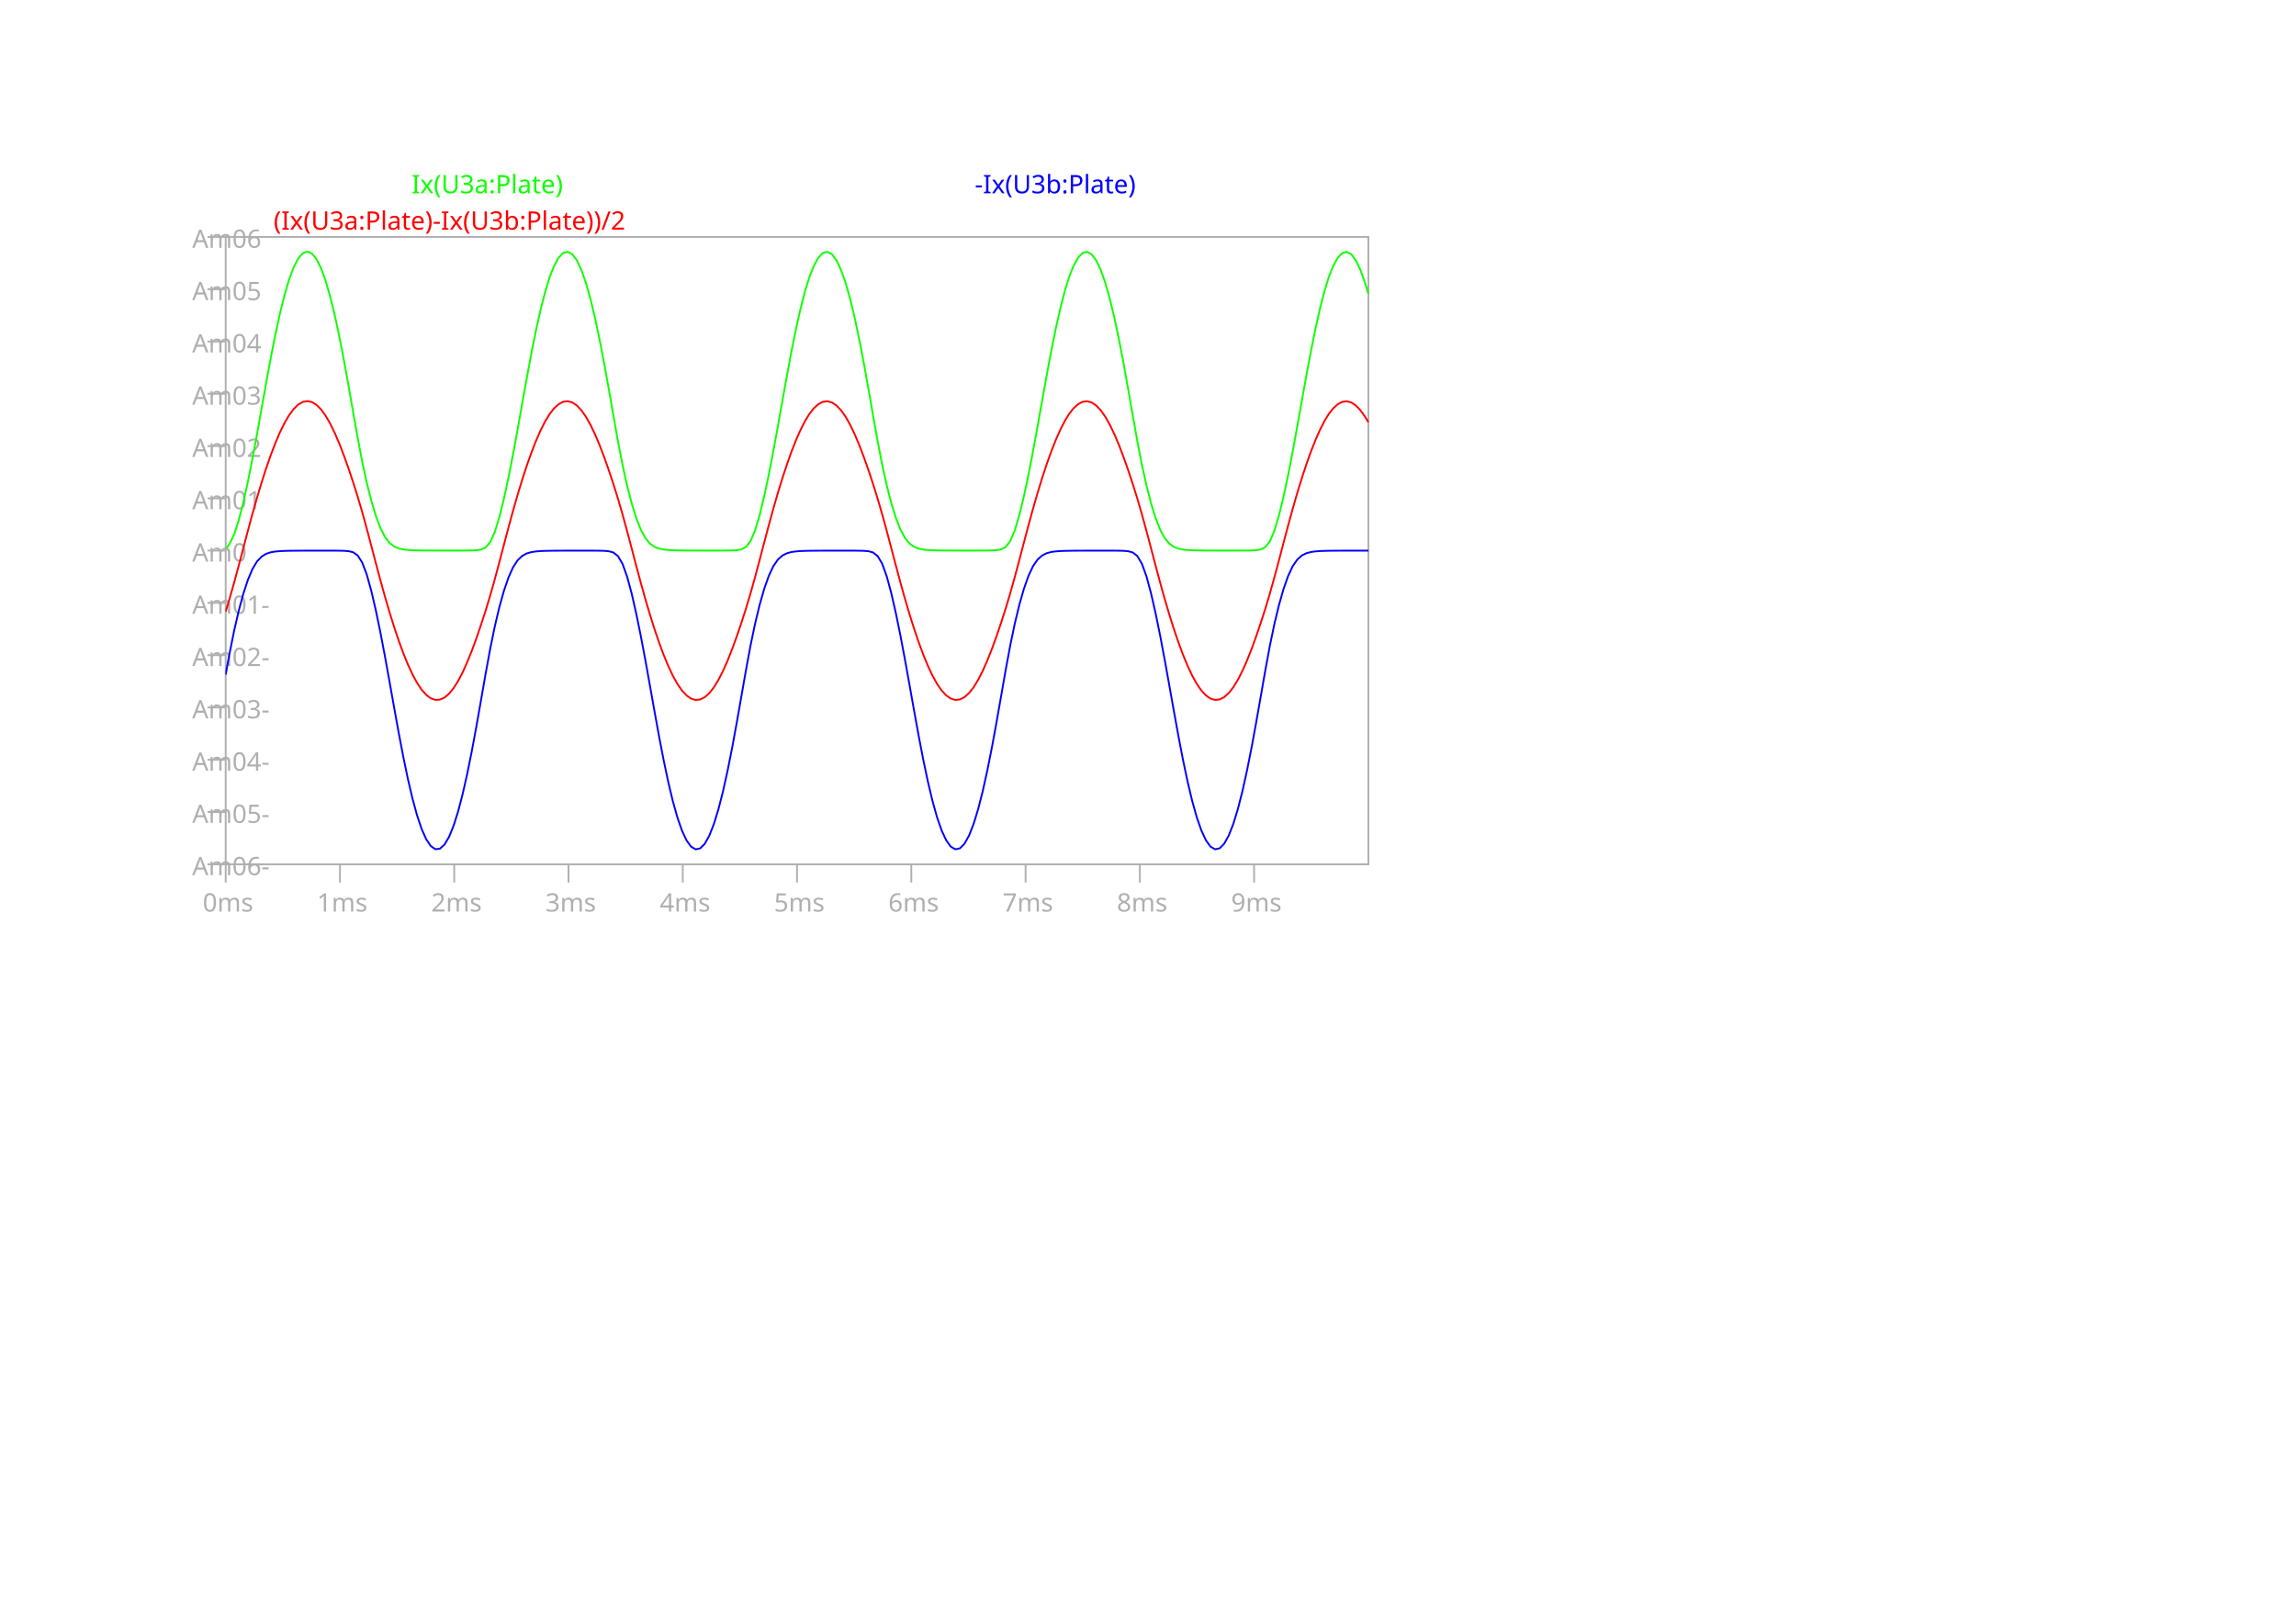
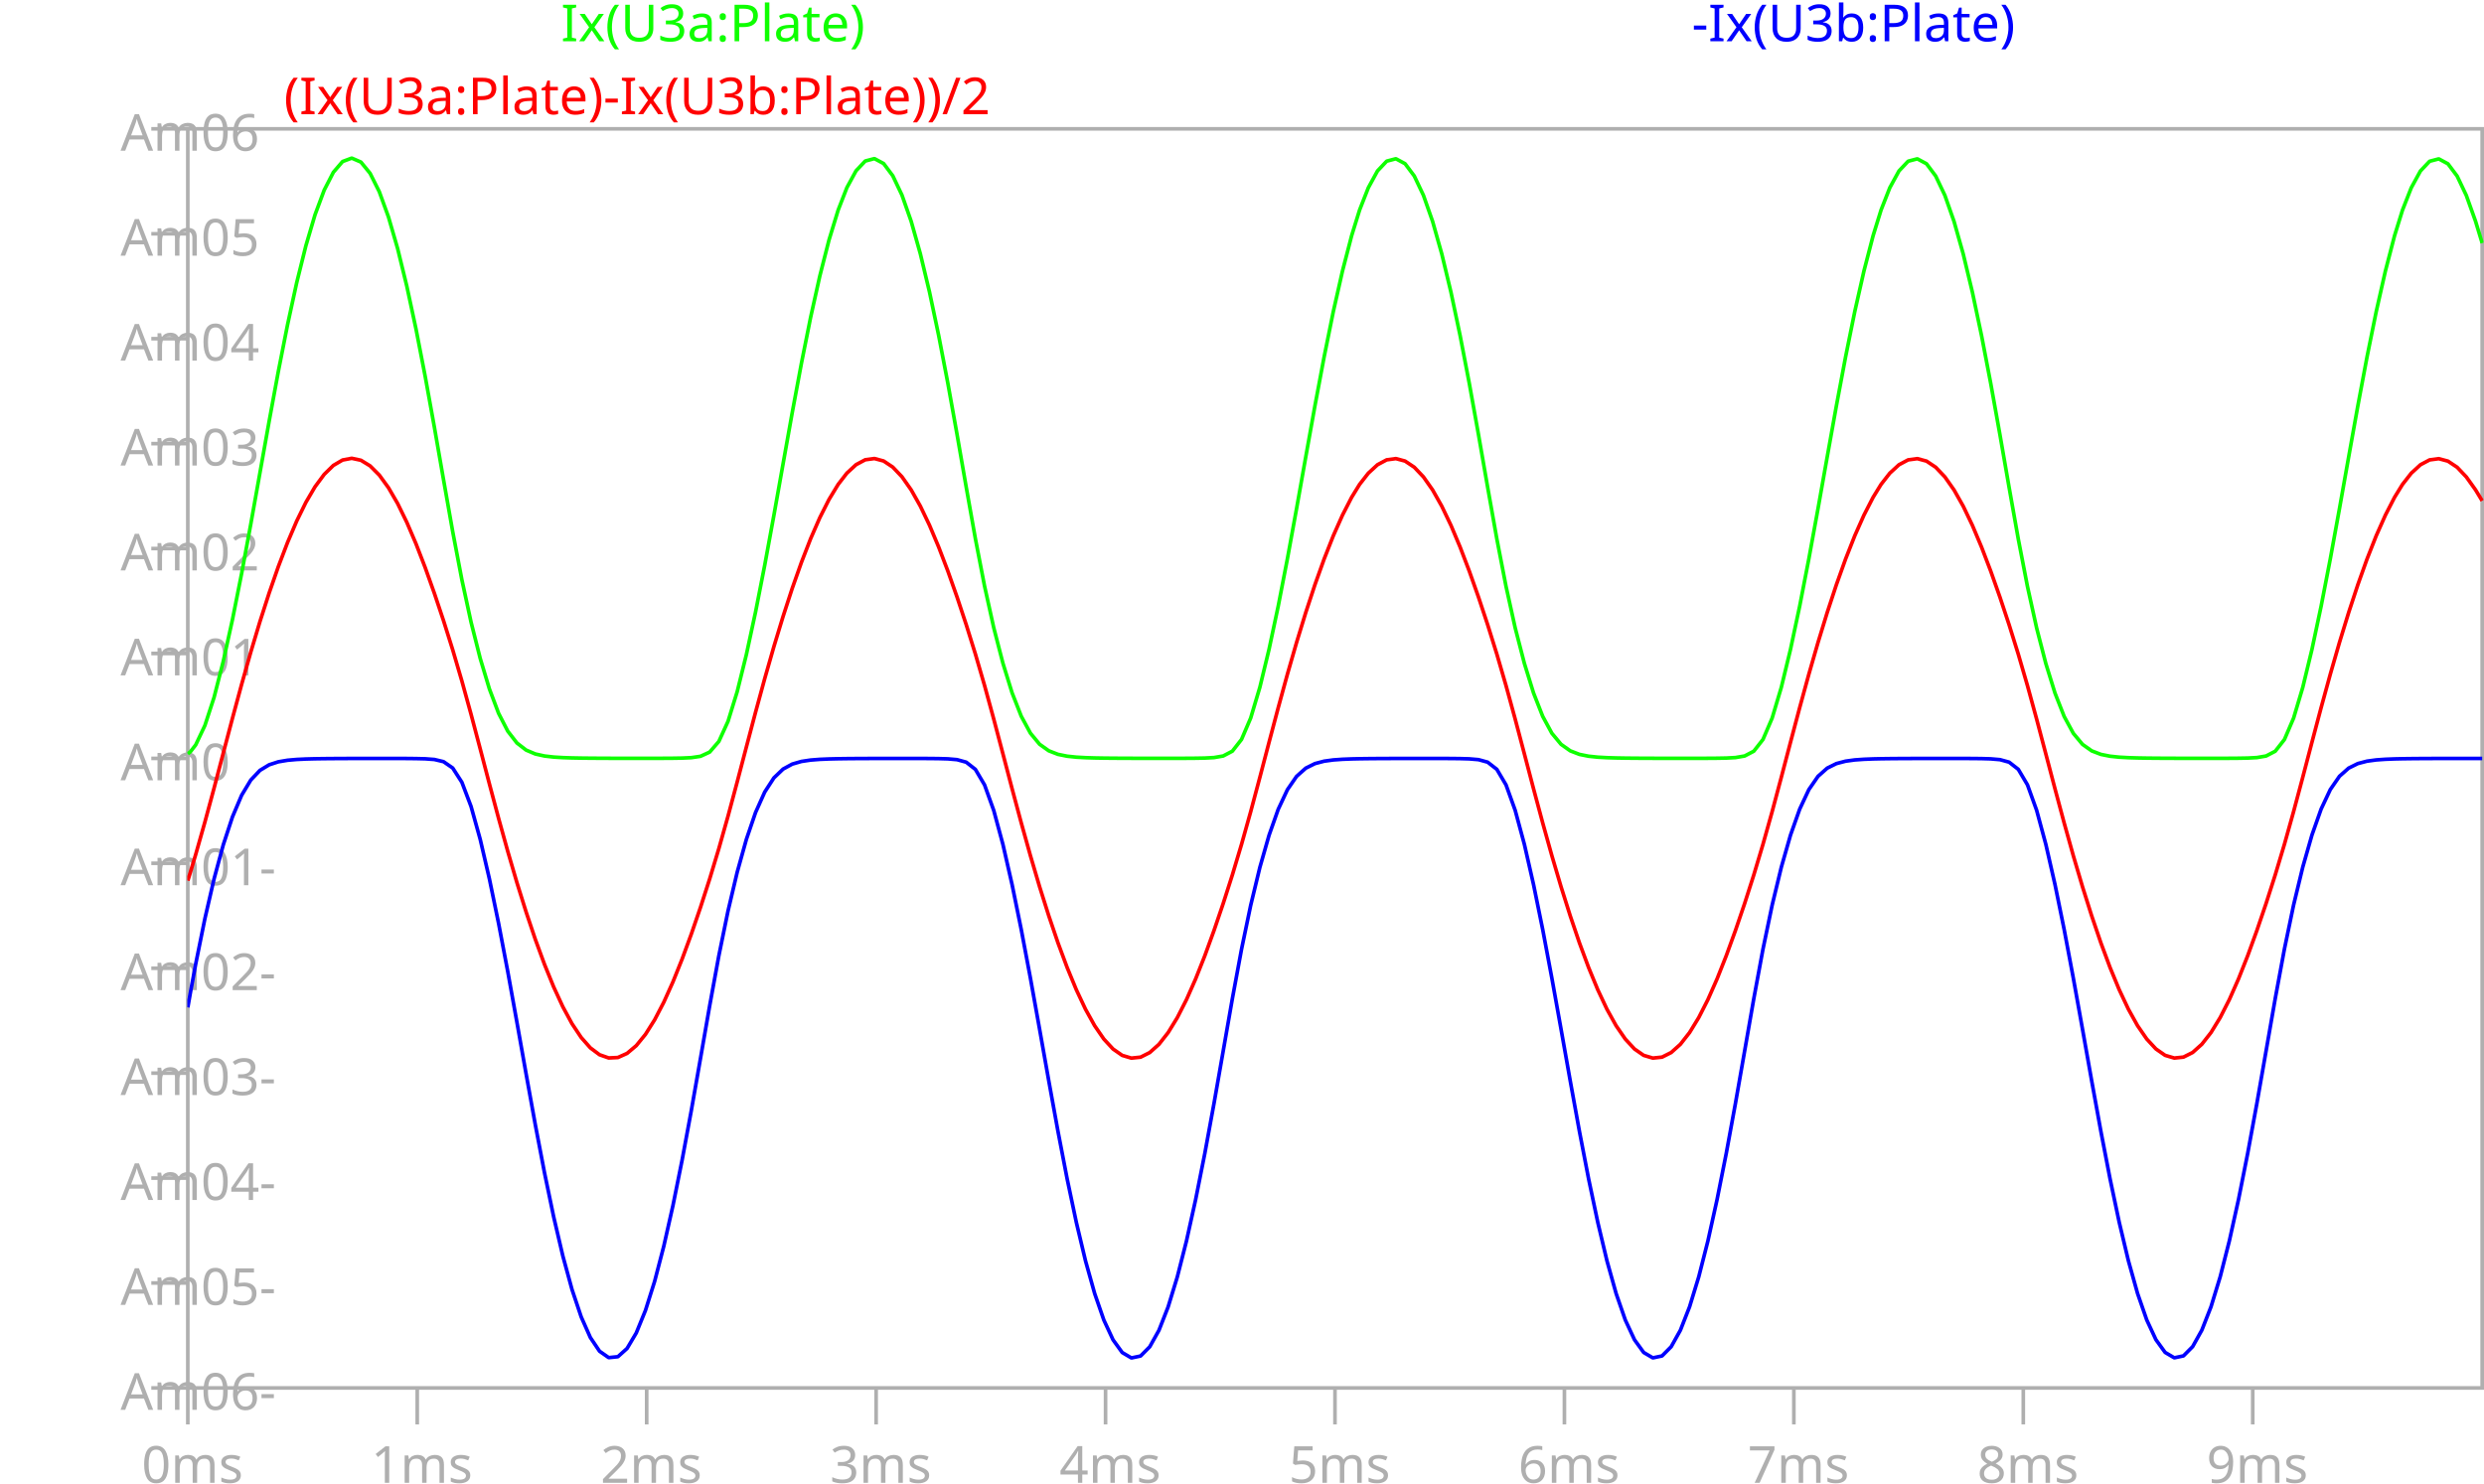
- <svg xmlns="http://www.w3.org/2000/svg" version="1.1" id="svg280" xml:space="preserve" width="1122.52" height="793.72" viewBox="0 0 1683.78 1190.58">
+ <svg xmlns="http://www.w3.org/2000/svg" version="1.1" id="svg280" xml:space="preserve" width="604.841" height="361.338" viewBox="0 0 907.262 542.007">
  <defs id="defs284">
    <clipPath clipPathUnits="userSpaceOnUse" id="clipPath298">
      <path d="m 375,299.582 h 1729.17 v 2908.34 H 375 Z" id="path296" />
    </clipPath>
    <clipPath clipPathUnits="userSpaceOnUse" id="clipPath494">
      <path d="m 500,370.418 h 1437.5 v 2620.83 H 500 Z" id="path492" />
    </clipPath>
    <clipPath clipPathUnits="userSpaceOnUse" id="clipPath504">
      <path d="m 375,299.582 h 1729.17 v 2908.34 H 375 Z" id="path502" />
    </clipPath>
    <clipPath clipPathUnits="userSpaceOnUse" id="clipPath518">
      <path d="m 500,370.418 h 1437.5 v 2620.83 H 500 Z" id="path516" />
    </clipPath>
    <clipPath clipPathUnits="userSpaceOnUse" id="clipPath528">
      <path d="m 375,299.582 h 1729.17 v 2908.34 H 375 Z" id="path526" />
    </clipPath>
    <clipPath clipPathUnits="userSpaceOnUse" id="clipPath542">
      <path d="m 500,370.418 h 1437.5 v 2620.83 H 500 Z" id="path540" />
    </clipPath>
  </defs>
-   <g id="g288" transform="matrix(0,-1.333333,-1.333333,0,1122.52,793.72)">
+   <g id="g288" transform="matrix(0,-1.333333,-1.333333,0,1025.605,667.076)">
    <g id="g290" transform="scale(0.24)">
      <g id="g292">
        <g id="g294" clip-path="url(#clipPath298)">
          <path d="M 500,2990.65 H 458.332" style="fill:none;stroke:#afafaf;stroke-width:4.167;stroke-linecap:butt;stroke-linejoin:miter;stroke-miterlimit:10;stroke-dasharray:none;stroke-opacity:1" id="path300" />
          <g id="g302" transform="scale(4.16667)">
            <text transform="matrix(0,-1,-1,0,94.0003,730.4)" style="font-variant:normal;font-weight:normal;font-size:14px;font-family:Menlo;-inkscape-font-specification:Menlo-Regular;writing-mode:lr-tb;fill:#afafaf;fill-opacity:1;fill-rule:nonzero;stroke:none" id="text306">
              <tspan x="0 8.428 16.855" y="0" id="tspan304">0ms</tspan>
            </text>
          </g>
          <path d="M 500,2728.78 H 458.332" style="fill:none;stroke:#afafaf;stroke-width:4.167;stroke-linecap:butt;stroke-linejoin:miter;stroke-miterlimit:10;stroke-dasharray:none;stroke-opacity:1" id="path308" />
          <g id="g310" transform="scale(4.16667)">
            <text transform="matrix(0,-1,-1,0,94.0003,667.55)" style="font-variant:normal;font-weight:normal;font-size:14px;font-family:Menlo;-inkscape-font-specification:Menlo-Regular;writing-mode:lr-tb;fill:#afafaf;fill-opacity:1;fill-rule:nonzero;stroke:none" id="text314">
              <tspan x="0 8.428 16.855" y="0" id="tspan312">1ms</tspan>
            </text>
          </g>
          <path d="M 500,2466.9 H 458.332" style="fill:none;stroke:#afafaf;stroke-width:4.167;stroke-linecap:butt;stroke-linejoin:miter;stroke-miterlimit:10;stroke-dasharray:none;stroke-opacity:1" id="path316" />
          <g id="g318" transform="scale(4.16667)">
            <text transform="matrix(0,-1,-1,0,94.0003,604.7)" style="font-variant:normal;font-weight:normal;font-size:14px;font-family:Menlo;-inkscape-font-specification:Menlo-Regular;writing-mode:lr-tb;fill:#afafaf;fill-opacity:1;fill-rule:nonzero;stroke:none" id="text322">
              <tspan x="0 8.428 16.855" y="0" id="tspan320">2ms</tspan>
            </text>
          </g>
          <path d="M 500,2205.03 H 458.332" style="fill:none;stroke:#afafaf;stroke-width:4.167;stroke-linecap:butt;stroke-linejoin:miter;stroke-miterlimit:10;stroke-dasharray:none;stroke-opacity:1" id="path324" />
          <g id="g326" transform="scale(4.16667)">
            <text transform="matrix(0,-1,-1,0,94.0003,541.85)" style="font-variant:normal;font-weight:normal;font-size:14px;font-family:Menlo;-inkscape-font-specification:Menlo-Regular;writing-mode:lr-tb;fill:#afafaf;fill-opacity:1;fill-rule:nonzero;stroke:none" id="text330">
              <tspan x="0 8.427 16.855" y="0" id="tspan328">3ms</tspan>
            </text>
          </g>
          <path d="M 500,1943.15 H 458.332" style="fill:none;stroke:#afafaf;stroke-width:4.167;stroke-linecap:butt;stroke-linejoin:miter;stroke-miterlimit:10;stroke-dasharray:none;stroke-opacity:1" id="path332" />
          <g id="g334" transform="scale(4.16667)">
            <text transform="matrix(0,-1,-1,0,94.0003,479)" style="font-variant:normal;font-weight:normal;font-size:14px;font-family:Menlo;-inkscape-font-specification:Menlo-Regular;writing-mode:lr-tb;fill:#afafaf;fill-opacity:1;fill-rule:nonzero;stroke:none" id="text338">
              <tspan x="0 8.427 16.855" y="0" id="tspan336">4ms</tspan>
            </text>
          </g>
          <path d="M 500,1681.28 H 458.332" style="fill:none;stroke:#afafaf;stroke-width:4.167;stroke-linecap:butt;stroke-linejoin:miter;stroke-miterlimit:10;stroke-dasharray:none;stroke-opacity:1" id="path340" />
          <g id="g342" transform="scale(4.16667)">
            <text transform="matrix(0,-1,-1,0,94.0003,416.15)" style="font-variant:normal;font-weight:normal;font-size:14px;font-family:Menlo;-inkscape-font-specification:Menlo-Regular;writing-mode:lr-tb;fill:#afafaf;fill-opacity:1;fill-rule:nonzero;stroke:none" id="text346">
              <tspan x="0 8.427 16.855" y="0" id="tspan344">5ms</tspan>
            </text>
          </g>
          <path d="M 500,1419.41 H 458.332" style="fill:none;stroke:#afafaf;stroke-width:4.167;stroke-linecap:butt;stroke-linejoin:miter;stroke-miterlimit:10;stroke-dasharray:none;stroke-opacity:1" id="path348" />
          <g id="g350" transform="scale(4.16667)">
            <text transform="matrix(0,-1,-1,0,94.0003,353.3)" style="font-variant:normal;font-weight:normal;font-size:14px;font-family:Menlo;-inkscape-font-specification:Menlo-Regular;writing-mode:lr-tb;fill:#afafaf;fill-opacity:1;fill-rule:nonzero;stroke:none" id="text354">
              <tspan x="0 8.427 16.855" y="0" id="tspan352">6ms</tspan>
            </text>
          </g>
          <path d="M 500,1157.53 H 458.332" style="fill:none;stroke:#afafaf;stroke-width:4.167;stroke-linecap:butt;stroke-linejoin:miter;stroke-miterlimit:10;stroke-dasharray:none;stroke-opacity:1" id="path356" />
          <g id="g358" transform="scale(4.16667)">
            <text transform="matrix(0,-1,-1,0,94.0003,290.451)" style="font-variant:normal;font-weight:normal;font-size:14px;font-family:Menlo;-inkscape-font-specification:Menlo-Regular;writing-mode:lr-tb;fill:#afafaf;fill-opacity:1;fill-rule:nonzero;stroke:none" id="text362">
              <tspan x="0 8.428 16.856" y="0" id="tspan360">7ms</tspan>
            </text>
          </g>
          <path d="M 500,895.656 H 458.332" style="fill:none;stroke:#afafaf;stroke-width:4.167;stroke-linecap:butt;stroke-linejoin:miter;stroke-miterlimit:10;stroke-dasharray:none;stroke-opacity:1" id="path364" />
          <g id="g366" transform="scale(4.16667)">
            <text transform="matrix(0,-1,-1,0,94.0003,227.601)" style="font-variant:normal;font-weight:normal;font-size:14px;font-family:Menlo;-inkscape-font-specification:Menlo-Regular;writing-mode:lr-tb;fill:#afafaf;fill-opacity:1;fill-rule:nonzero;stroke:none" id="text370">
              <tspan x="0 8.428 16.856" y="0" id="tspan368">8ms</tspan>
            </text>
          </g>
          <path d="M 500,633.781 H 458.332" style="fill:none;stroke:#afafaf;stroke-width:4.167;stroke-linecap:butt;stroke-linejoin:miter;stroke-miterlimit:10;stroke-dasharray:none;stroke-opacity:1" id="path372" />
          <g id="g374" transform="scale(4.16667)">
            <text transform="matrix(0,-1,-1,0,94.0003,164.751)" style="font-variant:normal;font-weight:normal;font-size:14px;font-family:Menlo;-inkscape-font-specification:Menlo-Regular;writing-mode:lr-tb;fill:#afafaf;fill-opacity:1;fill-rule:nonzero;stroke:none" id="text380">
              <tspan x="0 8.428 16.855" y="0" id="tspan376">9ms</tspan>
              <tspan x="-571.434 -579.863 -588.291 -596.72 -605.149" y="-20" id="tspan378">Am06-</tspan>
            </text>
          </g>
          <path d="m 500,2990.65 v 41.67" style="fill:none;stroke:#afafaf;stroke-width:4.167;stroke-linecap:butt;stroke-linejoin:miter;stroke-miterlimit:10;stroke-dasharray:none;stroke-opacity:1" id="path382" />
          <g id="g384" transform="scale(4.16667)">
            <text transform="matrix(0,-1,-1,0,142.75,736.185)" style="font-variant:normal;font-weight:normal;font-size:14px;font-family:Menlo;-inkscape-font-specification:Menlo-Regular;writing-mode:lr-tb;fill:#afafaf;fill-opacity:1;fill-rule:nonzero;stroke:none" id="text388">
              <tspan x="0 -8.429 -16.857 -25.286 -33.715" y="0" id="tspan386">Am05-</tspan>
            </text>
          </g>
          <path d="m 619.793,2990.65 v 41.67" style="fill:none;stroke:#afafaf;stroke-width:4.167;stroke-linecap:butt;stroke-linejoin:miter;stroke-miterlimit:10;stroke-dasharray:none;stroke-opacity:1" id="path390" />
          <g id="g392" transform="scale(4.16667)">
            <text transform="matrix(0,-1,-1,0,171.5,736.185)" style="font-variant:normal;font-weight:normal;font-size:14px;font-family:Menlo;-inkscape-font-specification:Menlo-Regular;writing-mode:lr-tb;fill:#afafaf;fill-opacity:1;fill-rule:nonzero;stroke:none" id="text396">
              <tspan x="0 -8.429 -16.857 -25.286 -33.715" y="0" id="tspan394">Am04-</tspan>
            </text>
          </g>
          <path d="m 739.582,2990.65 v 41.67" style="fill:none;stroke:#afafaf;stroke-width:4.167;stroke-linecap:butt;stroke-linejoin:miter;stroke-miterlimit:10;stroke-dasharray:none;stroke-opacity:1" id="path398" />
          <g id="g400" transform="scale(4.16667)">
            <text transform="matrix(0,-1,-1,0,200.25,736.185)" style="font-variant:normal;font-weight:normal;font-size:14px;font-family:Menlo;-inkscape-font-specification:Menlo-Regular;writing-mode:lr-tb;fill:#afafaf;fill-opacity:1;fill-rule:nonzero;stroke:none" id="text404">
              <tspan x="0 -8.429 -16.857 -25.286 -33.715" y="0" id="tspan402">Am03-</tspan>
            </text>
          </g>
          <path d="m 859.375,2990.65 v 41.67" style="fill:none;stroke:#afafaf;stroke-width:4.167;stroke-linecap:butt;stroke-linejoin:miter;stroke-miterlimit:10;stroke-dasharray:none;stroke-opacity:1" id="path406" />
          <g id="g408" transform="scale(4.16667)">
            <text transform="matrix(0,-1,-1,0,229,736.185)" style="font-variant:normal;font-weight:normal;font-size:14px;font-family:Menlo;-inkscape-font-specification:Menlo-Regular;writing-mode:lr-tb;fill:#afafaf;fill-opacity:1;fill-rule:nonzero;stroke:none" id="text412">
              <tspan x="0 -8.429 -16.857 -25.286 -33.715" y="0" id="tspan410">Am02-</tspan>
            </text>
          </g>
          <path d="m 979.168,2990.65 v 41.67" style="fill:none;stroke:#afafaf;stroke-width:4.167;stroke-linecap:butt;stroke-linejoin:miter;stroke-miterlimit:10;stroke-dasharray:none;stroke-opacity:1" id="path414" />
          <g id="g416" transform="scale(4.16667)">
            <text transform="matrix(0,-1,-1,0,257.75,736.185)" style="font-variant:normal;font-weight:normal;font-size:14px;font-family:Menlo;-inkscape-font-specification:Menlo-Regular;writing-mode:lr-tb;fill:#afafaf;fill-opacity:1;fill-rule:nonzero;stroke:none" id="text420">
              <tspan x="0 -8.429 -16.857 -25.286 -33.715" y="0" id="tspan418">Am01-</tspan>
            </text>
          </g>
          <path d="m 1098.96,2990.65 v 41.67" style="fill:none;stroke:#afafaf;stroke-width:4.167;stroke-linecap:butt;stroke-linejoin:miter;stroke-miterlimit:10;stroke-dasharray:none;stroke-opacity:1" id="path422" />
          <g id="g424" transform="scale(4.16667)">
            <text transform="matrix(0,-1,-1,0,286.5,736.185)" style="font-variant:normal;font-weight:normal;font-size:14px;font-family:Menlo;-inkscape-font-specification:Menlo-Regular;writing-mode:lr-tb;fill:#afafaf;fill-opacity:1;fill-rule:nonzero;stroke:none" id="text428">
              <tspan x="0 -8.429 -16.857" y="0" id="tspan426">Am0</tspan>
            </text>
          </g>
          <path d="m 1218.75,2990.65 v 41.67" style="fill:none;stroke:#afafaf;stroke-width:4.167;stroke-linecap:butt;stroke-linejoin:miter;stroke-miterlimit:10;stroke-dasharray:none;stroke-opacity:1" id="path430" />
          <g id="g432" transform="scale(4.16667)">
            <text transform="matrix(0,-1,-1,0,315.25,736.185)" style="font-variant:normal;font-weight:normal;font-size:14px;font-family:Menlo;-inkscape-font-specification:Menlo-Regular;writing-mode:lr-tb;fill:#afafaf;fill-opacity:1;fill-rule:nonzero;stroke:none" id="text436">
              <tspan x="0 -8.429 -16.857 -25.286" y="0" id="tspan434">Am01</tspan>
            </text>
          </g>
          <path d="m 1338.54,2990.65 v 41.67" style="fill:none;stroke:#afafaf;stroke-width:4.167;stroke-linecap:butt;stroke-linejoin:miter;stroke-miterlimit:10;stroke-dasharray:none;stroke-opacity:1" id="path438" />
          <g id="g440" transform="scale(4.16667)">
            <text transform="matrix(0,-1,-1,0,344,736.185)" style="font-variant:normal;font-weight:normal;font-size:14px;font-family:Menlo;-inkscape-font-specification:Menlo-Regular;writing-mode:lr-tb;fill:#afafaf;fill-opacity:1;fill-rule:nonzero;stroke:none" id="text444">
              <tspan x="0 -8.429 -16.857 -25.286" y="0" id="tspan442">Am02</tspan>
            </text>
          </g>
          <path d="m 1458.33,2990.65 v 41.67" style="fill:none;stroke:#afafaf;stroke-width:4.167;stroke-linecap:butt;stroke-linejoin:miter;stroke-miterlimit:10;stroke-dasharray:none;stroke-opacity:1" id="path446" />
          <g id="g448" transform="scale(4.16667)">
            <text transform="matrix(0,-1,-1,0,372.75,736.185)" style="font-variant:normal;font-weight:normal;font-size:14px;font-family:Menlo;-inkscape-font-specification:Menlo-Regular;writing-mode:lr-tb;fill:#afafaf;fill-opacity:1;fill-rule:nonzero;stroke:none" id="text452">
              <tspan x="0 -8.429 -16.857 -25.286" y="0" id="tspan450">Am03</tspan>
            </text>
          </g>
          <path d="m 1578.13,2990.65 v 41.67" style="fill:none;stroke:#afafaf;stroke-width:4.167;stroke-linecap:butt;stroke-linejoin:miter;stroke-miterlimit:10;stroke-dasharray:none;stroke-opacity:1" id="path454" />
          <g id="g456" transform="scale(4.16667)">
            <text transform="matrix(0,-1,-1,0,401.5,736.185)" style="font-variant:normal;font-weight:normal;font-size:14px;font-family:Menlo;-inkscape-font-specification:Menlo-Regular;writing-mode:lr-tb;fill:#afafaf;fill-opacity:1;fill-rule:nonzero;stroke:none" id="text460">
              <tspan x="0 -8.429 -16.857 -25.286" y="0" id="tspan458">Am04</tspan>
            </text>
          </g>
          <path d="m 1697.92,2990.65 v 41.67" style="fill:none;stroke:#afafaf;stroke-width:4.167;stroke-linecap:butt;stroke-linejoin:miter;stroke-miterlimit:10;stroke-dasharray:none;stroke-opacity:1" id="path462" />
          <g id="g464" transform="scale(4.16667)">
            <text transform="matrix(0,-1,-1,0,430.25,736.185)" style="font-variant:normal;font-weight:normal;font-size:14px;font-family:Menlo;-inkscape-font-specification:Menlo-Regular;writing-mode:lr-tb;fill:#afafaf;fill-opacity:1;fill-rule:nonzero;stroke:none" id="text468">
              <tspan x="0 -8.429 -16.857 -25.286" y="0" id="tspan466">Am05</tspan>
            </text>
          </g>
          <path d="m 1817.71,2990.65 v 41.67" style="fill:none;stroke:#afafaf;stroke-width:4.167;stroke-linecap:butt;stroke-linejoin:miter;stroke-miterlimit:10;stroke-dasharray:none;stroke-opacity:1" id="path470" />
          <g id="g472" transform="scale(4.16667)">
            <text transform="matrix(0,-1,-1,0,459,736.185)" style="font-variant:normal;font-weight:normal;font-size:14px;font-family:Menlo;-inkscape-font-specification:Menlo-Regular;writing-mode:lr-tb;fill:#afafaf;fill-opacity:1;fill-rule:nonzero;stroke:none" id="text476">
              <tspan x="0 -8.429 -16.857 -25.286" y="0" id="tspan474">Am06</tspan>
            </text>
          </g>
          <path d="m 1937.5,2990.65 v 41.67" style="fill:none;stroke:#afafaf;stroke-width:4.167;stroke-linecap:butt;stroke-linejoin:miter;stroke-miterlimit:10;stroke-dasharray:none;stroke-opacity:1" id="path478" />
          <path d="m 500,371.906 h 1437.5 v 2618.75 H 500 Z" style="fill:none;stroke:#afafaf;stroke-width:4.167;stroke-linecap:butt;stroke-linejoin:miter;stroke-miterlimit:10;stroke-dasharray:none;stroke-opacity:1" id="path480" />
          <g id="g482" transform="scale(4.16667)">
            <text transform="matrix(0,-1,-1,0,489,615.543)" style="font-variant:normal;font-weight:normal;font-size:14px;font-family:Menlo;-inkscape-font-specification:Menlo-Regular;writing-mode:lr-tb;fill:#0eff00;fill-opacity:1;fill-rule:nonzero;stroke:none" id="text486">
              <tspan x="0 8.427 16.855 25.283 33.711 42.139 50.566 58.994 67.422 75.85 84.278 92.706 101.133" y="0" id="tspan484">Ix(U3a:Plate)</tspan>
            </text>
          </g>
        </g>
      </g>
      <g id="g488">
        <g id="g490" clip-path="url(#clipPath494)">
          <path d="m 1223.94,2990.65 v 0 l 2.44,-3.01 7.82,-6.03 22.15,-10.47 32.13,-10.48 41.05,-10.47 47.6,-10.48 52.68,-10.47 56.5,-10.48 58.65,-10.47 58.74,-10.48 56.78,-10.47 53.13,-10.48 48.16,-10.47 42.2,-10.48 35.48,-10.47 28.15,-10.48 20.36,-10.47 12.23,-10.48 3.9,-10.47 -4.52,-10.48 -12.84,-10.47 -20.97,-10.48 -28.82,-10.47 -36.15,-10.48 -42.88,-10.47 -48.88,-10.48 -54,-10.47 -57.95,-10.48 -60.1,-10.47 -59.32,-10.48 -54.98,-10.47 -48.38,-10.48 -41.49,-10.47 -34.8,-10.48 -27.77,-10.47 -20.4,-10.48 -13.52,-10.47 -8.08,-10.48 -4.44,-10.47 -2.32,-10.48 -1.21,-10.47 -0.64,-10.48 -0.34,-10.47 -0.2,-10.48 -0.11,-10.47 -0.07,-10.48 -0.05,-10.47 -0.02,-10.48 -0.02,-10.47 -0.01,-10.48 v -10.47 l 0.01,-10.48 0.04,-10.47 0.07,-10.48 0.17,-10.47 0.49,-10.48 1.54,-10.47 4.81,-10.48 12.14,-10.47 22.97,-10.48 33.89,-10.47 42.35,-10.48 48.6,-10.47 53.47,-10.48 57.03,-10.47 58.82,-10.48 58.54,-10.47 56.23,-10.48 52.31,-10.47 47.15,-10.48 41.04,-10.47 34.28,-10.48 25.68,-9.98 19.2,-10.47 11.12,-10.48 2.77,-10.47 -5.64,-10.48 -13.96,-10.47 -22.06,-10.47 -29.81,-10.48 -37.07,-10.47 -43.72,-10.48 -49.63,-10.47 -54.59,-10.48 -58.35,-10.48 -60.2,-10.47 -58.93,-10.48 -54.15,-10.47 -47.42,-10.47 -40.57,-10.48 -33.84,-10.47 -26.73,-10.48 -19.36,-10.48 -12.64,-10.47 -7.45,-10.48 -4.05,-10.47 -2.11,-10.48 -1.1,-10.47 -0.58,-10.47 -0.32,-10.48 -0.18,-10.47 -0.11,-10.48 -0.06,-10.47 -0.04,-10.48 -0.03,-10.48 -0.01,-10.47 -0.01,-10.48 v -10.47 l 0.02,-10.47 0.03,-10.48 0.08,-10.47 0.19,-10.48 0.56,-10.47 1.8,-10.48 5.5,-10.48 13.4,-10.47 24.49,-10.48 35.15,-10.47 43.29,-10.47 49.34,-10.48 54.04,-10.47 57.39,-10.48 58.92,-10.47 58.34,-10.48 55.79,-10.48 51.69,-10.47 46.37,-10.48 40.39,-10.47 29.34,-9.09 25.4,-9.97 19.18,-10.47 11.11,-10.48 2.76,-10.47 -5.65,-10.48 -13.97,-10.47 -22.07,-10.47 -29.81,-10.48 -37.09,-10.47 -43.73,-10.48 -49.63,-10.47 -54.6,-10.48 -58.36,-10.48 -60.19,-10.47 -58.94,-10.48 -54.16,-10.47 -47.41,-10.47 -40.55,-10.48 -33.81,-10.47 -26.7,-10.48 -19.32,-10.47 -12.6,-10.48 -7.41,-10.48 -4.04,-10.47 -2.11,-10.48 -1.09,-10.47 -0.58,-10.47 -0.31,-10.48 -0.18,-10.47 -0.11,-10.48 -0.06,-10.47 -0.04,-10.48 -0.03,-10.48 -0.01,-10.47 -0.01,-10.48 v -10.47 l 0.02,-10.47 0.03,-10.48 0.08,-10.47 0.19,-10.48 0.56,-10.47 1.79,-10.48 5.48,-10.48 13.39,-10.47 24.46,-10.48 35.15,-10.47 43.31,-10.47 49.34,-10.48 54.05,-10.47 57.41,-10.48 58.93,-10.47 58.34,-10.48 55.79,-10.48 51.68,-10.47 46.36,-10.48 40.38,-10.47 29.32,-9.09 25.38,-9.95 19.18,-10.48 11.11,-10.47 2.75,-10.48 -5.65,-10.48 -13.98,-10.47 -22.07,-10.476 -29.82,-10.473 -37.09,-10.477 -43.73,-10.476 -49.63,-10.473 -54.61,-10.476 -58.35,-10.477 -60.21,-10.473 -58.94,-10.476 -54.17,-10.473 -47.42,-10.476 -40.54,-10.473 -33.79,-10.477 -26.67,-10.476 -19.3,-10.473 -12.58,-10.476 -7.39,-10.473 -4.03,-10.477 -2.09,-10.476 -1.09,-10.473 -0.58,-10.476 -0.31,-10.473 -0.18,-10.477 -0.11,-10.476 -0.06,-10.473 -0.04,-10.476 -0.03,-10.473 -0.01,-10.477 -0.01,-10.476 V 681.41 l 0.01,-10.476 0.04,-10.473 0.08,-10.477 0.19,-10.476 0.55,-10.473 1.79,-10.476 5.47,-10.473 13.36,-10.477 24.45,-10.472 35.14,-10.477 43.31,-10.476 49.34,-10.473 54.07,-10.477 57.42,-10.472 58.93,-10.477 58.34,-10.476 55.8,-10.473 51.67,-10.477 46.36,-10.472 40.38,-10.477 29.31,-9.086 25.38,-9.961 19.18,-10.472 11.1,-10.477 2.75,-10.473 -5.66,-10.476 -13.98,-10.477 -22.07,-10.472 -29.34,-10.477 -25.11,-7.633" style="fill:none;stroke:#0eff00;stroke-width:4.167;stroke-linecap:butt;stroke-linejoin:miter;stroke-miterlimit:1;stroke-dasharray:none;stroke-opacity:1" id="path496" />
        </g>
      </g>
      <g id="g498">
        <g id="g500" clip-path="url(#clipPath504)">
          <g id="g506" transform="scale(4.16667)">
            <text transform="matrix(0,-1,-1,0,489,305.757)" style="font-variant:normal;font-weight:normal;font-size:14px;font-family:Menlo;-inkscape-font-specification:Menlo-Regular;writing-mode:lr-tb;fill:#0000ff;fill-opacity:1;fill-rule:nonzero;stroke:none" id="text510">
              <tspan x="0 8.427 16.855 25.283 33.711 42.139 50.566 58.994 67.422 75.85 84.278 92.706 101.133 109.561" y="0" id="tspan508">-Ix(U3b:Plate)</tspan>
            </text>
          </g>
        </g>
      </g>
      <g id="g512">
        <g id="g514" clip-path="url(#clipPath518)">
          <path d="m 934.473,2990.65 v 0 l 17.125,-3.01 32.57,-6.03 51.692,-10.47 45.43,-10.48 38.7,-10.47 31.93,-10.48 24.71,-10.47 17.42,-10.48 11.04,-10.47 6.36,-10.48 3.4,-10.47 1.77,-10.48 0.92,-10.47 0.5,-10.48 0.27,-10.47 0.15,-10.48 0.09,-10.47 0.06,-10.48 0.04,-10.47 0.02,-10.48 0.01,-10.47 0.01,-10.48 -0.01,-10.47 -0.01,-10.48 -0.04,-10.47 -0.11,-10.48 -0.25,-10.47 -0.77,-10.48 -2.49,-10.47 -7.24,-10.48 -16.29,-10.47 -27.61,-10.48 -37.66,-10.47 -45.09,-10.48 -50.72,-10.47 -55.08,-10.48 -57.984,-10.47 -58.949,-10.48 -57.813,-10.47 -54.804,-10.48 -50.336,-10.47 -44.754,-10.48 -38.325,-10.47 -31.226,-10.48 -23.613,-10.47 -15.602,-10.48 -7.332,-10.47 1.059,-10.48 9.429,-10.47 17.668,-10.48 25.657,-10.47 33.195,-10.48 40.183,-10.47 46.512,-10.48 52.008,-10.47 56.48,-10.48 59.485,-10.47 60.043,-10.48 57.109,-10.47 51.16,-10.48 44.24,-10.47 37.51,-10.48 30.66,-10.47 23.37,-10.48 16.16,-10.47 10.05,-10.48 5.69,-10.47 3.02,-10.48 1.57,-10.47 0.82,-10.48 0.44,-10.47 0.24,-10.48 0.14,-9.98 0.09,-10.47 0.05,-10.48 0.03,-10.47 0.02,-10.48 0.01,-10.47 0.01,-10.47 -0.01,-10.48 -0.02,-10.47 -0.04,-10.48 -0.12,-10.47 -0.29,-10.48 -0.9,-10.48 -2.89,-10.47 -8.21,-10.48 -17.74,-10.47 -29.1,-10.47 -38.8,-10.48 -45.96,-10.47 -51.39,-10.48 -55.591,-10.48 -58.258,-10.47 -58.933,-10.48 -57.512,-10.47 -54.278,-10.48 -49.64,-10.47 -43.926,-10.47 -37.394,-10.48 -30.223,-10.47 -22.543,-10.48 -14.496,-10.47 -6.199,-10.48 2.203,-10.48 10.554,-10.47 18.766,-10.48 26.703,-10.47 34.184,-10.47 41.086,-10.48 47.304,-10.47 52.688,-10.48 56.992,-10.47 59.738,-10.48 59.891,-10.48 56.474,-10.47 50.26,-10.48 43.32,-10.47 36.61,-10.47 29.68,-10.48 22.34,-10.47 15.23,-10.48 9.33,-10.47 5.22,-10.48 2.76,-10.48 1.43,-10.47 0.75,-10.48 0.41,-10.47 0.2,-9.09 0.13,-9.97 0.09,-10.47 0.05,-10.48 0.03,-10.47 0.03,-10.48 0.01,-10.47 v -10.47 l -0.01,-10.48 -0.02,-10.47 -0.04,-10.48 -0.12,-10.47 -0.29,-10.48 -0.89,-10.48 -2.89,-10.47 -8.18,-10.48 -17.73,-10.47 -29.09,-10.47 -38.8,-10.48 -45.97,-10.47 -51.41,-10.48 -55.609,-10.47 -58.274,-10.48 -58.941,-10.48 -57.512,-10.47 -54.277,-10.48 -49.629,-10.47 -43.914,-10.47 -37.387,-10.48 -30.207,-10.47 -22.531,-10.48 -14.481,-10.47 -6.187,-10.48 2.211,-10.48 10.57,-10.47 18.777,-10.48 26.715,-10.47 34.196,-10.47 41.093,-10.48 47.317,-10.47 52.691,-10.48 57,-10.47 59.75,-10.48 59.895,-10.48 56.484,-10.47 50.27,-10.48 43.31,-10.47 36.58,-10.47 29.66,-10.48 22.31,-10.47 15.19,-10.48 9.3,-10.47 5.2,-10.48 2.75,-10.48 1.43,-10.47 0.74,-10.48 0.41,-10.47 0.2,-9.09 0.13,-9.95 0.09,-10.48 0.05,-10.47 0.03,-10.48 0.03,-10.48 0.01,-10.47 v -10.476 l -0.01,-10.473 -0.02,-10.477 -0.04,-10.476 -0.11,-10.473 -0.3,-10.476 -0.89,-10.477 -2.87,-10.473 -8.17,-10.476 -17.71,-10.473 -29.07,-10.476 -38.8,-10.473 -45.97,-10.477 -51.41,-10.476 -55.625,-10.473 -58.281,-10.476 -58.945,-10.473 -57.516,-10.477 -54.277,-10.476 -49.625,-10.473 -43.914,-10.476 -37.379,-10.473 -30.203,-10.477 -22.528,-10.476 -14.476,-10.473 -6.184,-10.476 2.219,-10.473 10.574,-10.477 18.781,-10.476 26.719,-10.473 34.195,-10.476 41.098,-10.473 47.32,-10.477 52.692,-10.476 57.004,-10.473 59.754,-10.476 59.906,-10.473 56.491,-10.477 50.27,-10.472 43.31,-10.477 36.57,-10.476 29.64,-10.473 22.28,-10.477 15.17,-10.472 9.29,-10.477 5.19,-10.476 2.74,-10.473 1.42,-10.477 0.75,-10.472 0.4,-10.477 0.2,-9.086 0.13,-9.961 0.09,-10.472 0.05,-10.477 0.04,-10.473 0.02,-10.476 0.01,-10.477 v -10.472 l -0.01,-10.477 v -7.633" style="fill:none;stroke:#0000ff;stroke-width:4.167;stroke-linecap:butt;stroke-linejoin:miter;stroke-miterlimit:1;stroke-dasharray:none;stroke-opacity:1" id="path520" />
        </g>
      </g>
      <g id="g522">
        <g id="g524" clip-path="url(#clipPath528)">
          <g id="g530" transform="scale(4.16667)">
            <text transform="matrix(0,-1,-1,0,469,691.402)" style="font-variant:normal;font-weight:normal;font-size:14px;font-family:Menlo;-inkscape-font-specification:Menlo-Regular;writing-mode:lr-tb;fill:#ff0000;fill-opacity:1;fill-rule:nonzero;stroke:none" id="text534">
              <tspan x="0 8.428 16.855 25.283 33.711 42.139 50.567 58.994 67.422 75.85 84.278 92.706 101.134 109.561 117.989 126.416 134.844 143.272 151.7 160.128 168.556 176.983 185.411 193.839 202.267 210.695 219.122 227.55 235.978 244.406 252.834" y="0" id="tspan532">(Ix(U3a:Plate)-Ix(U3b:Plate))/2</tspan>
            </text>
          </g>
        </g>
      </g>
      <g id="g536">
        <g id="g538" clip-path="url(#clipPath542)">
          <path d="m 1079.2,2990.65 v 0 l 9.79,-3.01 20.19,-6.03 36.93,-10.47 38.78,-10.48 39.87,-10.47 39.77,-10.48 38.69,-10.47 36.96,-10.48 34.84,-10.47 32.55,-10.48 30.09,-10.47 27.45,-10.48 24.54,-10.47 21.35,-10.48 17.88,-10.47 14.15,-10.48 10.23,-10.47 6.14,-10.48 1.97,-10.47 -2.25,-10.48 -6.41,-10.47 -10.49,-10.48 -14.41,-10.47 -18.08,-10.48 -21.46,-10.47 -24.49,-10.48 -27.13,-10.47 -29.36,-10.48 -31.29,-10.47 -33.29,-10.48 -35.63,-10.47 -37.99,-10.48 -39.58,-10.47 -39.95,-10.48 -39.24,-10.47 -37.74,-10.48 -35.75,-10.47 -33.51,-10.48 -31.13,-10.47 -28.565,-10.48 -25.773,-10.47 -22.696,-10.48 -19.336,-10.47 -15.711,-10.48 -11.863,-10.47 -7.836,-10.48 -3.687,-10.47 0.515,-10.48 4.707,-10.47 8.832,-10.48 12.825,-10.47 16.605,-10.48 20.109,-10.47 23.289,-10.48 26.09,-10.47 28.485,-10.48 30.51,-10.47 32.43,-10.48 34.62,-10.47 37.07,-10.48 39.06,-10.47 39.93,-10.48 39.64,-10.47 38.42,-10.48 36.59,-10.47 34.44,-10.48 32.11,-10.47 29.63,-10.48 26.94,-10.47 23.98,-10.48 20.74,-10.47 17.26,-10.48 12.91,-9.98 9.64,-10.47 5.59,-10.48 1.4,-10.47 -2.81,-10.48 -6.97,-10.47 -11.03,-10.47 -14.91,-10.48 -18.55,-10.47 -21.88,-10.48 -24.87,-10.47 -27.44,-10.48 -29.63,-10.48 -31.54,-10.47 -33.57,-10.48 -35.95,-10.47 -38.26,-10.47 -39.68,-10.48 -39.9,-10.47 -39.06,-10.48 -37.48,-10.48 -35.45,-10.47 -33.18,-10.48 -30.79,-10.47 -28.195,-10.48 -25.367,-10.47 -22.254,-10.47 -18.855,-10.48 -15.199,-10.47 -11.329,-10.48 -7.277,-10.47 -3.121,-10.48 1.086,-10.48 5.273,-10.47 9.379,-10.48 13.352,-10.47 17.097,-10.47 20.559,-10.48 23.695,-10.47 26.438,-10.48 28.778,-10.47 30.77,-10.48 32.69,-10.48 34.94,-10.47 37.37,-10.48 39.24,-10.47 39.95,-10.47 39.51,-10.48 38.19,-10.47 36.31,-10.48 34.12,-10.47 31.78,-10.48 29.28,-10.48 26.56,-10.47 23.56,-10.48 20.4,-10.47 14.77,-9.09 12.77,-9.97 9.63,-10.47 5.58,-10.48 1.4,-10.47 -2.82,-10.48 -6.98,-10.47 -11.03,-10.47 -14.91,-10.48 -18.55,-10.47 -21.89,-10.48 -24.87,-10.47 -27.45,-10.48 -29.63,-10.48 -31.53,-10.47 -33.57,-10.48 -35.94,-10.47 -38.25,-10.47 -39.68,-10.48 -39.89,-10.47 -39.05,-10.48 -37.46,-10.47 -35.44,-10.48 -33.18,-10.48 -30.77,-10.47 -28.192,-10.48 -25.364,-10.47 -22.246,-10.47 -18.851,-10.48 -15.192,-10.47 -11.32,-10.48 -7.274,-10.47 -3.113,-10.48 1.094,-10.48 5.277,-10.47 9.387,-10.48 13.359,-10.47 17.102,-10.47 20.562,-10.48 23.7,-10.47 26.441,-10.48 28.78,-10.47 30.77,-10.48 32.69,-10.48 34.94,-10.47 37.36,-10.48 39.23,-10.47 39.94,-10.47 39.5,-10.48 38.18,-10.47 36.31,-10.48 34.11,-10.47 31.77,-10.48 29.28,-10.48 26.54,-10.47 23.56,-10.48 20.39,-10.47 14.76,-9.09 12.76,-9.95 9.63,-10.48 5.58,-10.47 1.39,-10.48 -2.81,-10.48 -6.98,-10.47 -11.04,-10.476 -14.91,-10.473 -18.55,-10.477 -21.89,-10.476 -24.88,-10.473 -27.45,-10.476 -29.62,-10.477 -31.54,-10.473 -33.56,-10.476 -35.94,-10.473 -38.24,-10.476 -39.67,-10.473 -39.88,-10.477 -39.04,-10.476 -37.46,-10.473 -35.43,-10.476 -33.17,-10.473 -30.77,-10.477 -28.187,-10.476 -25.359,-10.473 -22.246,-10.476 -18.848,-10.473 -15.191,-10.477 -11.313,-10.476 -7.273,-10.473 -3.11,-10.476 1.094,-10.473 5.281,-10.477 9.387,-10.476 13.359,-10.473 17.106,-10.476 20.566,-10.473 23.699,-10.477 26.442,-10.476 28.783,-10.473 30.76,-10.476 32.7,-10.473 34.92,-10.477 37.36,-10.472 39.23,-10.477 39.93,-10.476 39.5,-10.473 38.17,-10.477 36.3,-10.472 34.1,-10.477 31.77,-10.476 29.27,-10.473 26.55,-10.477 23.55,-10.472 20.39,-10.477 14.76,-9.086 12.75,-9.961 9.63,-10.472 5.58,-10.477 1.39,-10.473 -2.82,-10.476 -6.98,-10.477 -11.03,-10.472 -14.68,-10.477 -12.56,-7.633" style="fill:none;stroke:#ff0000;stroke-width:4.167;stroke-linecap:butt;stroke-linejoin:miter;stroke-miterlimit:1;stroke-dasharray:none;stroke-opacity:1" id="path544" />
        </g>
      </g>
    </g>
  </g>
</svg>
